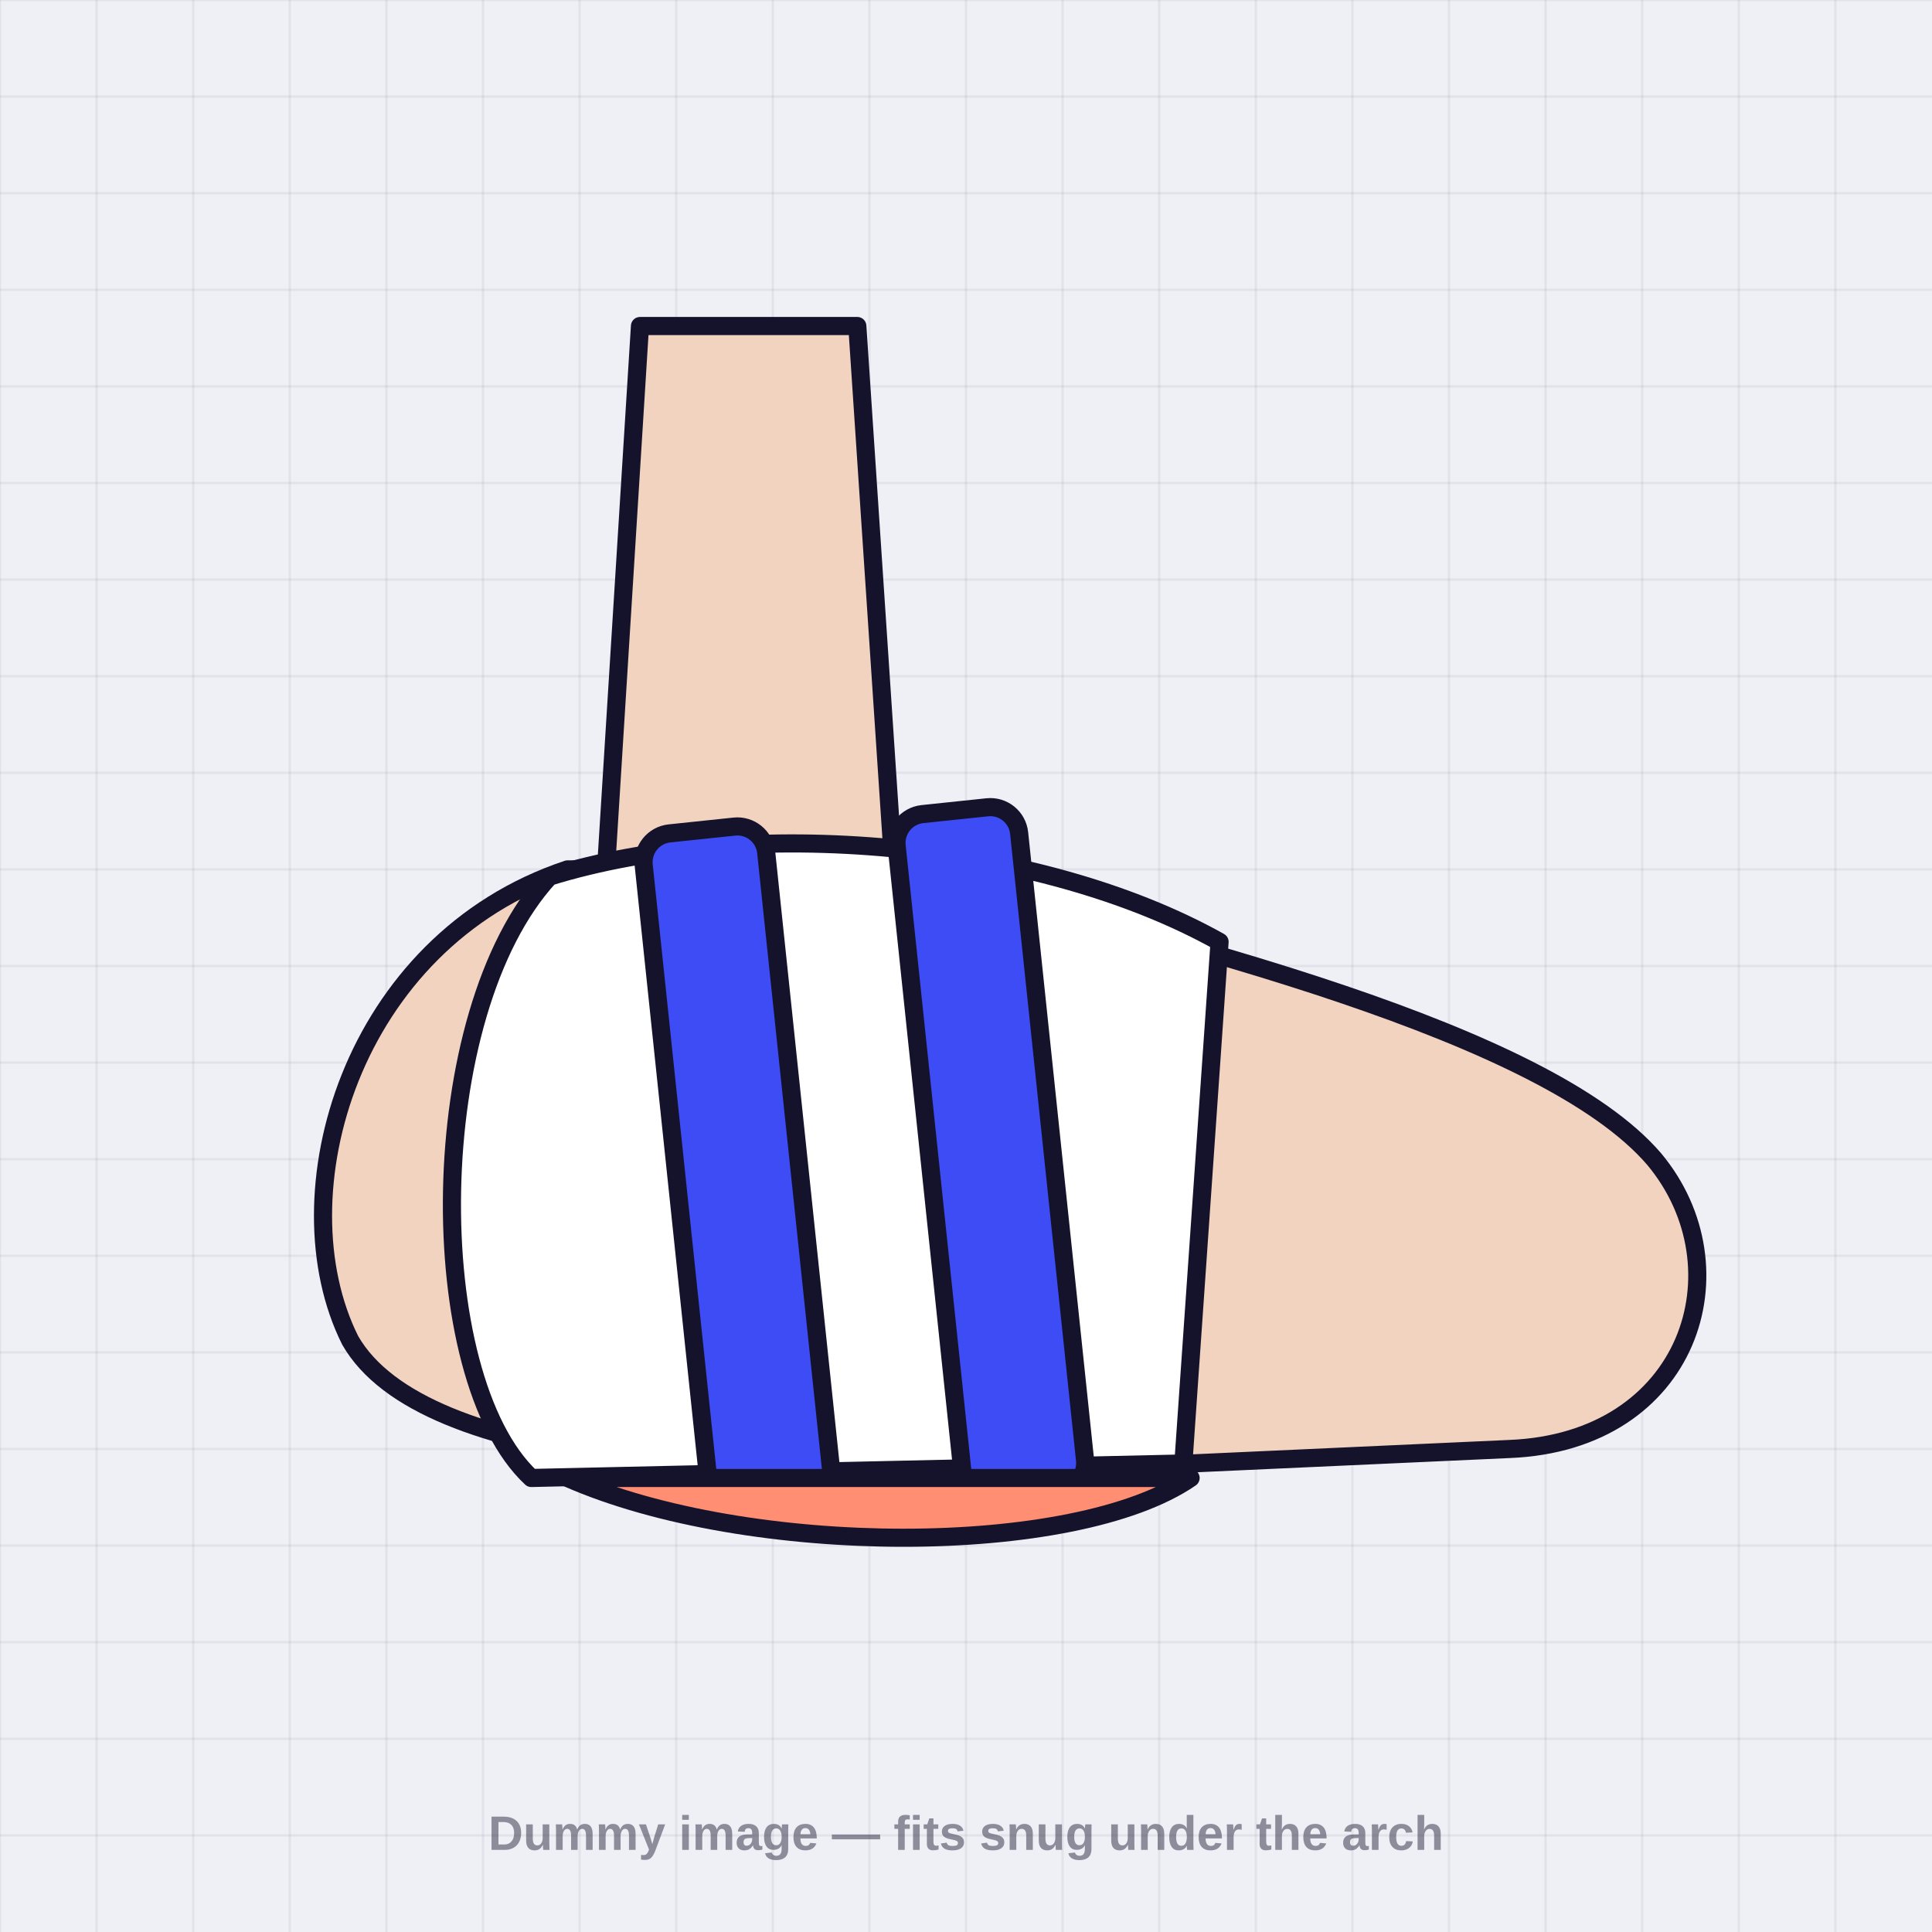
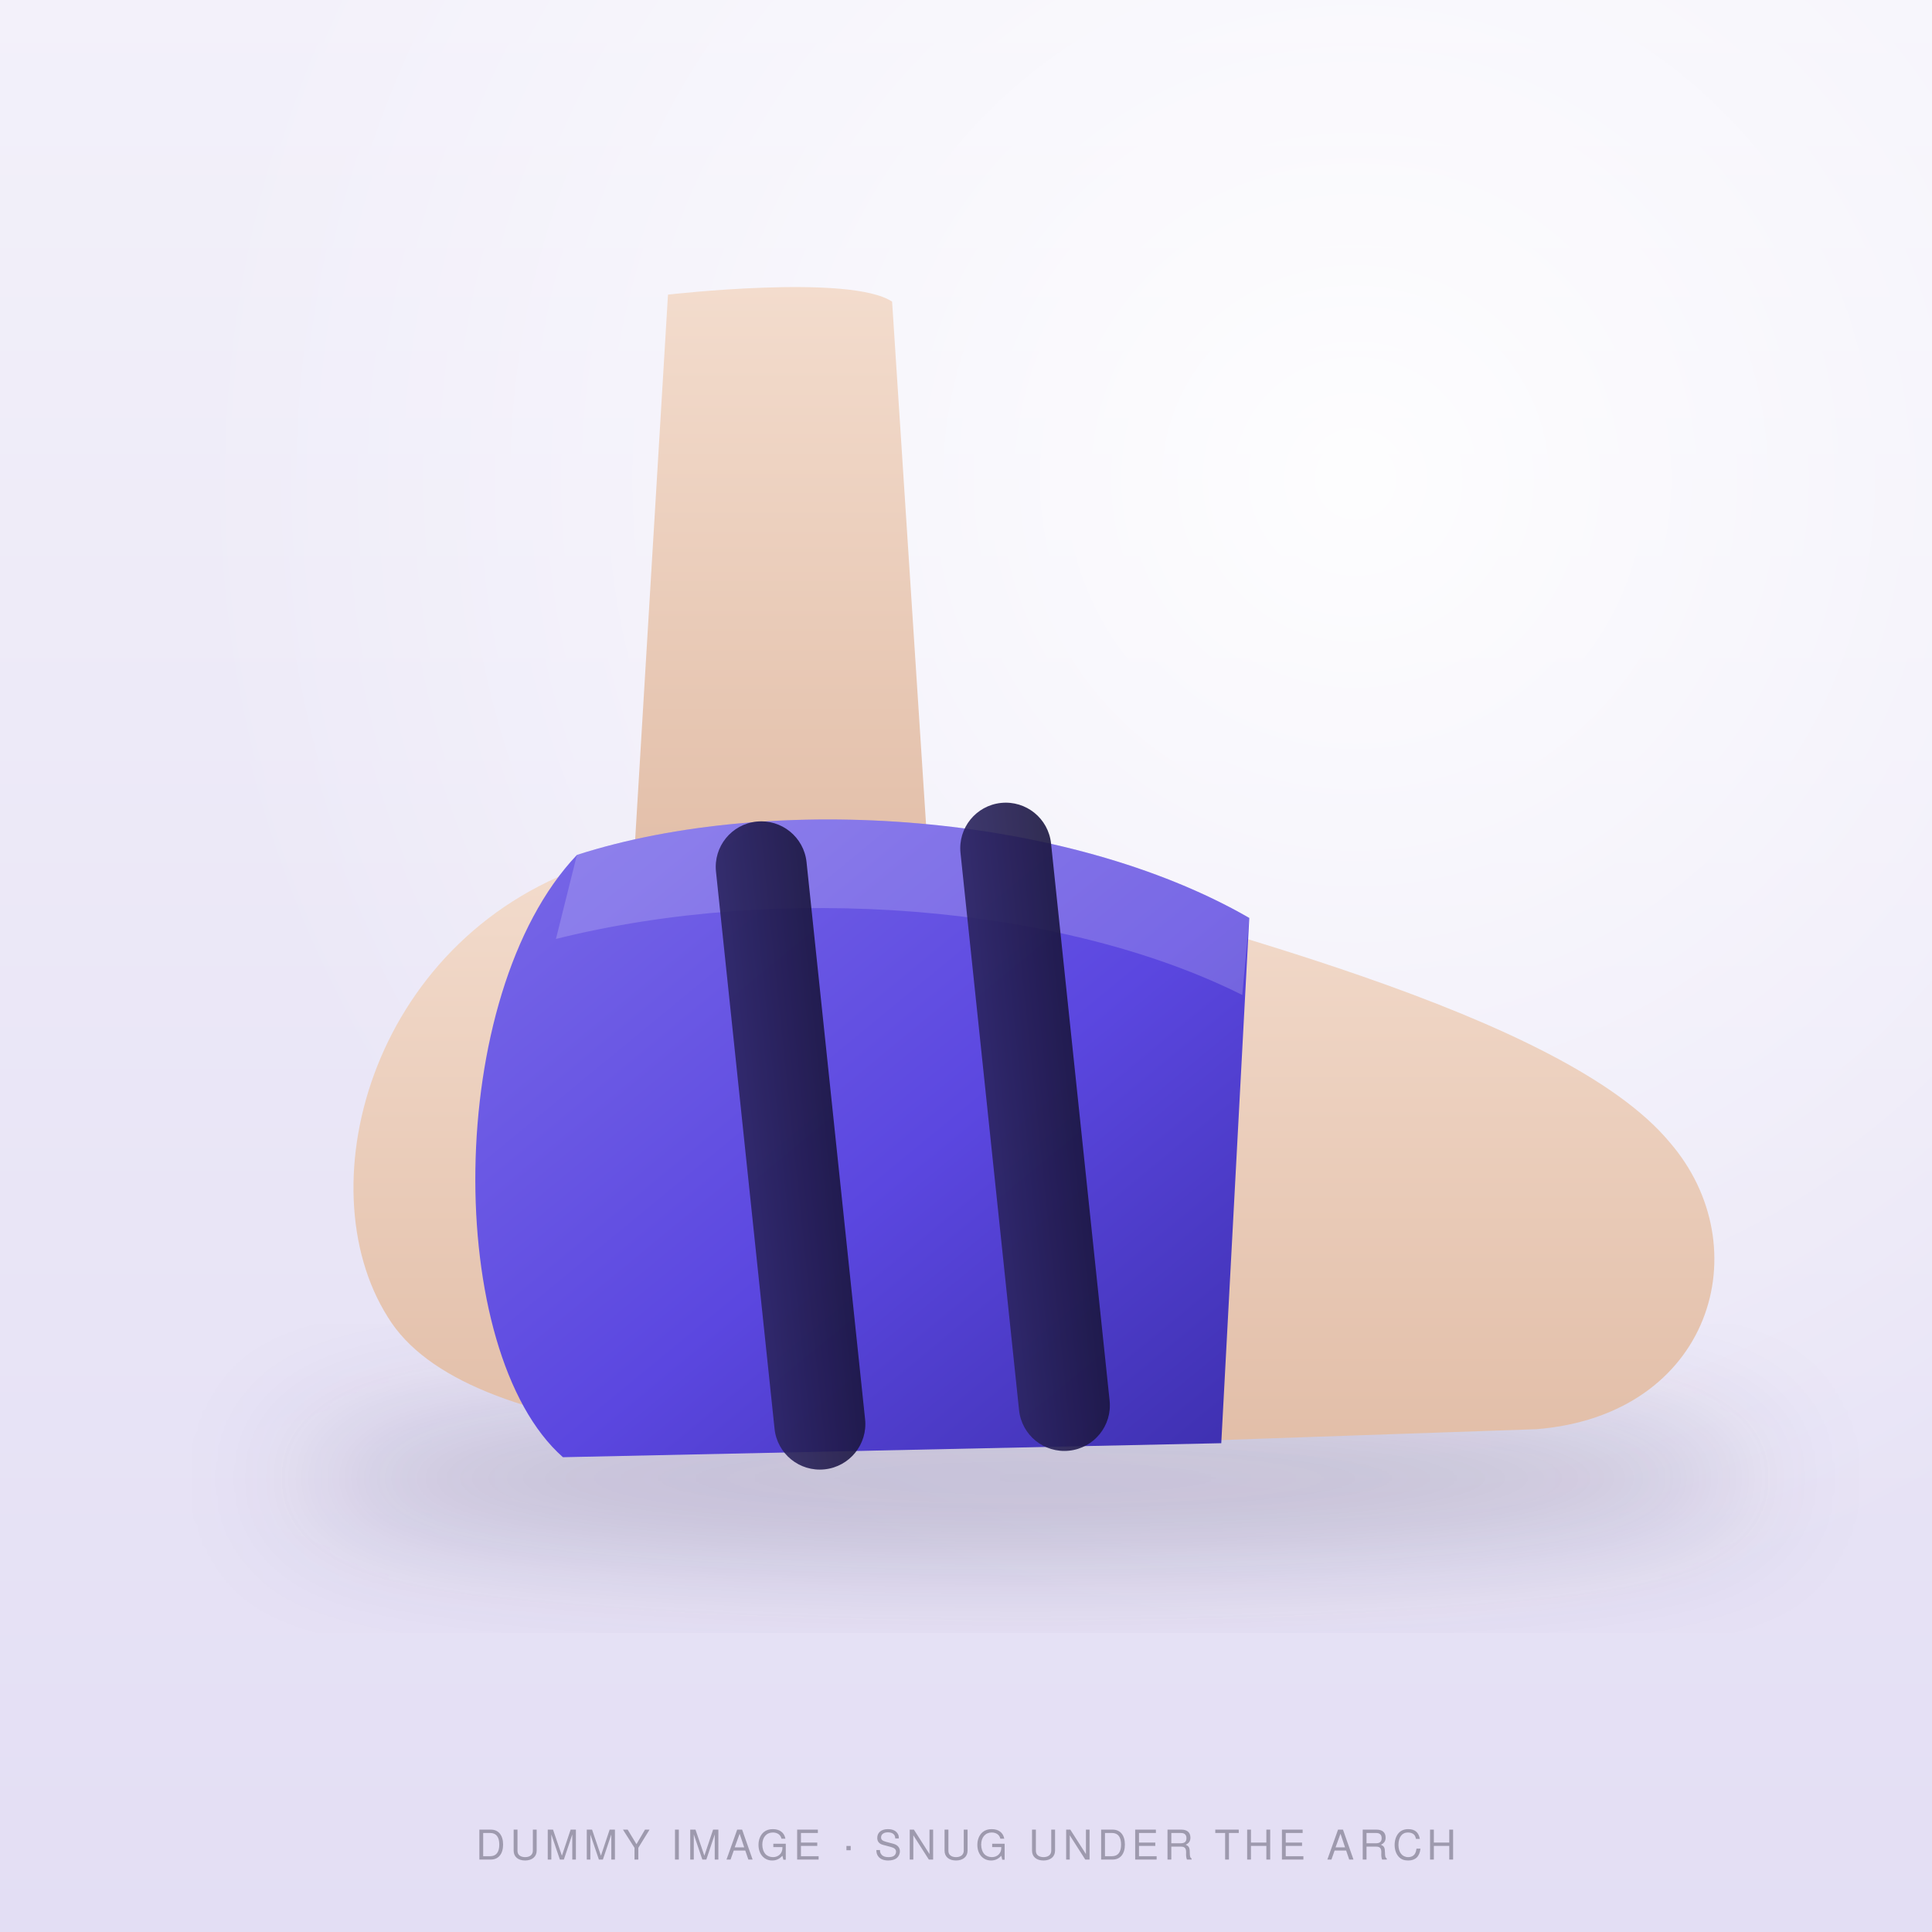
<svg xmlns="http://www.w3.org/2000/svg" viewBox="0 0 800 800" width="800" height="800">
-   <rect width="800" height="800" fill="#eef0f6" />
-   <path d="M0 0V800" stroke="#15122b" stroke-opacity=".06" />
-   <path d="M40 0V800" stroke="#15122b" stroke-opacity=".06" />
-   <path d="M80 0V800" stroke="#15122b" stroke-opacity=".06" />
-   <path d="M120 0V800" stroke="#15122b" stroke-opacity=".06" />
-   <path d="M160 0V800" stroke="#15122b" stroke-opacity=".06" />
-   <path d="M200 0V800" stroke="#15122b" stroke-opacity=".06" />
-   <path d="M240 0V800" stroke="#15122b" stroke-opacity=".06" />
-   <path d="M280 0V800" stroke="#15122b" stroke-opacity=".06" />
-   <path d="M320 0V800" stroke="#15122b" stroke-opacity=".06" />
-   <path d="M360 0V800" stroke="#15122b" stroke-opacity=".06" />
-   <path d="M400 0V800" stroke="#15122b" stroke-opacity=".06" />
-   <path d="M440 0V800" stroke="#15122b" stroke-opacity=".06" />
-   <path d="M480 0V800" stroke="#15122b" stroke-opacity=".06" />
-   <path d="M520 0V800" stroke="#15122b" stroke-opacity=".06" />
-   <path d="M560 0V800" stroke="#15122b" stroke-opacity=".06" />
-   <path d="M600 0V800" stroke="#15122b" stroke-opacity=".06" />
-   <path d="M640 0V800" stroke="#15122b" stroke-opacity=".06" />
-   <path d="M680 0V800" stroke="#15122b" stroke-opacity=".06" />
-   <path d="M720 0V800" stroke="#15122b" stroke-opacity=".06" />
-   <path d="M760 0V800" stroke="#15122b" stroke-opacity=".06" />
-   <path d="M0 0H800" stroke="#15122b" stroke-opacity=".06" />
-   <path d="M0 40H800" stroke="#15122b" stroke-opacity=".06" />
-   <path d="M0 80H800" stroke="#15122b" stroke-opacity=".06" />
-   <path d="M0 120H800" stroke="#15122b" stroke-opacity=".06" />
-   <path d="M0 160H800" stroke="#15122b" stroke-opacity=".06" />
-   <path d="M0 200H800" stroke="#15122b" stroke-opacity=".06" />
-   <path d="M0 240H800" stroke="#15122b" stroke-opacity=".06" />
-   <path d="M0 280H800" stroke="#15122b" stroke-opacity=".06" />
-   <path d="M0 320H800" stroke="#15122b" stroke-opacity=".06" />
-   <path d="M0 360H800" stroke="#15122b" stroke-opacity=".06" />
-   <path d="M0 400H800" stroke="#15122b" stroke-opacity=".06" />
-   <path d="M0 440H800" stroke="#15122b" stroke-opacity=".06" />
-   <path d="M0 480H800" stroke="#15122b" stroke-opacity=".06" />
-   <path d="M0 520H800" stroke="#15122b" stroke-opacity=".06" />
-   <path d="M0 560H800" stroke="#15122b" stroke-opacity=".06" />
-   <path d="M0 600H800" stroke="#15122b" stroke-opacity=".06" />
-   <path d="M0 640H800" stroke="#15122b" stroke-opacity=".06" />
-   <path d="M0 680H800" stroke="#15122b" stroke-opacity=".06" />
-   <path d="M0 720H800" stroke="#15122b" stroke-opacity=".06" />
-   <path d="M0 760H800" stroke="#15122b" stroke-opacity=".06" />
-   <g transform="translate(400 480) scale(1.5)" stroke="#15122b" stroke-width="5" stroke-linejoin="round">
-     <path d="M-90 -230 L-30 -230 L-20 -80 L-100 -70 Z" fill="#f1d3bf" />
-     <path d="M-110 -80 C-170 -60 -190 10 -170 50 C-150 85 -60 90 40 85 L150 80 C200 78 215 30 190 0 C160 -35 60 -60 -20 -80 Z" fill="#f1d3bf" />
-     <path d="M-115 -78 C-60 -95 20 -88 70 -60 L60 84 L-120 88 C-150 60 -150 -40 -115 -78 Z" fill="#ffffff" />
-     <rect x="-80" y="-98" width="34" height="190" rx="8" fill="#3d4cf5" transform="rotate(-6)" />
-     <rect x="-10" y="-96" width="34" height="190" rx="8" fill="#3d4cf5" transform="rotate(-6)" />
-     <path d="M-110 88 C-60 110 30 110 62 88 Z" fill="#ff8e72" />
+   <defs>
+     <linearGradient id="bgA" x1="0" y1="0" x2="1" y2="1">
+       <stop offset="0" stop-color="#ece8fb" />
+       <stop offset="1" stop-color="#fbe9e2" />
+     </linearGradient>
+     <linearGradient id="bgB" x1="0" y1="0" x2="0" y2="1">
+       <stop offset="0" stop-color="#f3f1fa" />
+       <stop offset="1" stop-color="#e3def4" />
+     </linearGradient>
+     <linearGradient id="bgC" x1="0" y1="0" x2="1" y2="1">
+       <stop offset="0" stop-color="#2a2348" />
+       <stop offset="1" stop-color="#14112a" />
+     </linearGradient>
+     <linearGradient id="skin" x1="0" y1="0" x2="0" y2="1">
+       <stop offset="0" stop-color="#f3dccd" />
+       <stop offset="1" stop-color="#e2bea8" />
+     </linearGradient>
+     <linearGradient id="wrap" x1="0" y1="0" x2="1" y2="1">
+       <stop offset="0" stop-color="#7a6ae8" />
+       <stop offset=".55" stop-color="#5b47e0" />
+       <stop offset="1" stop-color="#3d2fae" />
+     </linearGradient>
+     <linearGradient id="wrap2" x1="0" y1="0" x2="1" y2="1">
+       <stop offset="0" stop-color="#d9d4ea" />
+       <stop offset="1" stop-color="#a9a2c4" />
+     </linearGradient>
+     <linearGradient id="strap" x1="0" y1="0" x2="1" y2="0">
+       <stop offset="0" stop-color="#2b2460" />
+       <stop offset="1" stop-color="#1b1640" />
+     </linearGradient>
+     <radialGradient id="glow" cx=".7" cy=".25" r=".6">
+       <stop offset="0" stop-color="#ffffff" stop-opacity=".9" />
+       <stop offset="1" stop-color="#ffffff" stop-opacity="0" />
+     </radialGradient>
+     <filter id="soft" x="-50%" y="-50%" width="200%" height="200%">
+       <feGaussianBlur stdDeviation="18" />
+     </filter>
+     <filter id="softer" x="-50%" y="-50%" width="200%" height="200%">
+       <feGaussianBlur stdDeviation="40" />
+     </filter>
+   </defs>
+   <rect width="800" height="800" fill="url(#bgB)" />
+   <rect width="800" height="800" fill="url(#glow)" />
+   <g transform="translate(410 470) scale(1.45)">
+     <ellipse cx="10" cy="98" rx="210" ry="22" fill="#2a2150" opacity=".22" filter="url(#soft)" />
+     <path d="M-92 -240 C-92 -240 -40 -246 -28 -238 L-18 -84 L-102 -74 Z" fill="url(#skin)" />
+     <path d="M-112 -78 C-176 -58 -196 14 -172 52 C-150 88 -60 92 40 88 L156 84 C206 80 220 32 194 2 C164 -34 62 -60 -20 -82 Z" fill="url(#skin)" />
+     <path d="M-118 -80 C-62 -98 22 -92 74 -62 L66 88 L-122 92 C-156 62 -156 -40 -118 -80 Z" fill="url(#wrap)" />
+     <path d="M-118 -80 C-62 -98 22 -92 74 -62 L72 -40 C20 -66 -60 -72 -124 -56 Z" fill="#fff" opacity=".18" />
+     <rect x="-70" y="-96" width="26" height="186" rx="13" fill="url(#strap)" transform="rotate(-6)" opacity=".9" />
+     <rect x="0" y="-94" width="26" height="186" rx="13" fill="url(#strap)" transform="rotate(-6)" opacity=".9" />
  </g>
-   <text x="400.0" y="766" font-family="Arial,sans-serif" font-size="20" font-weight="700" fill="#15122b" fill-opacity=".45" text-anchor="middle">Dummy image — fits snug under the arch</text>
+   <text x="400.0" y="770" font-family="Helvetica,Arial,sans-serif" font-size="17" letter-spacing="2" fill="#1d1b2c" fill-opacity=".35" text-anchor="middle">DUMMY IMAGE · SNUG UNDER THE ARCH</text>
</svg>
